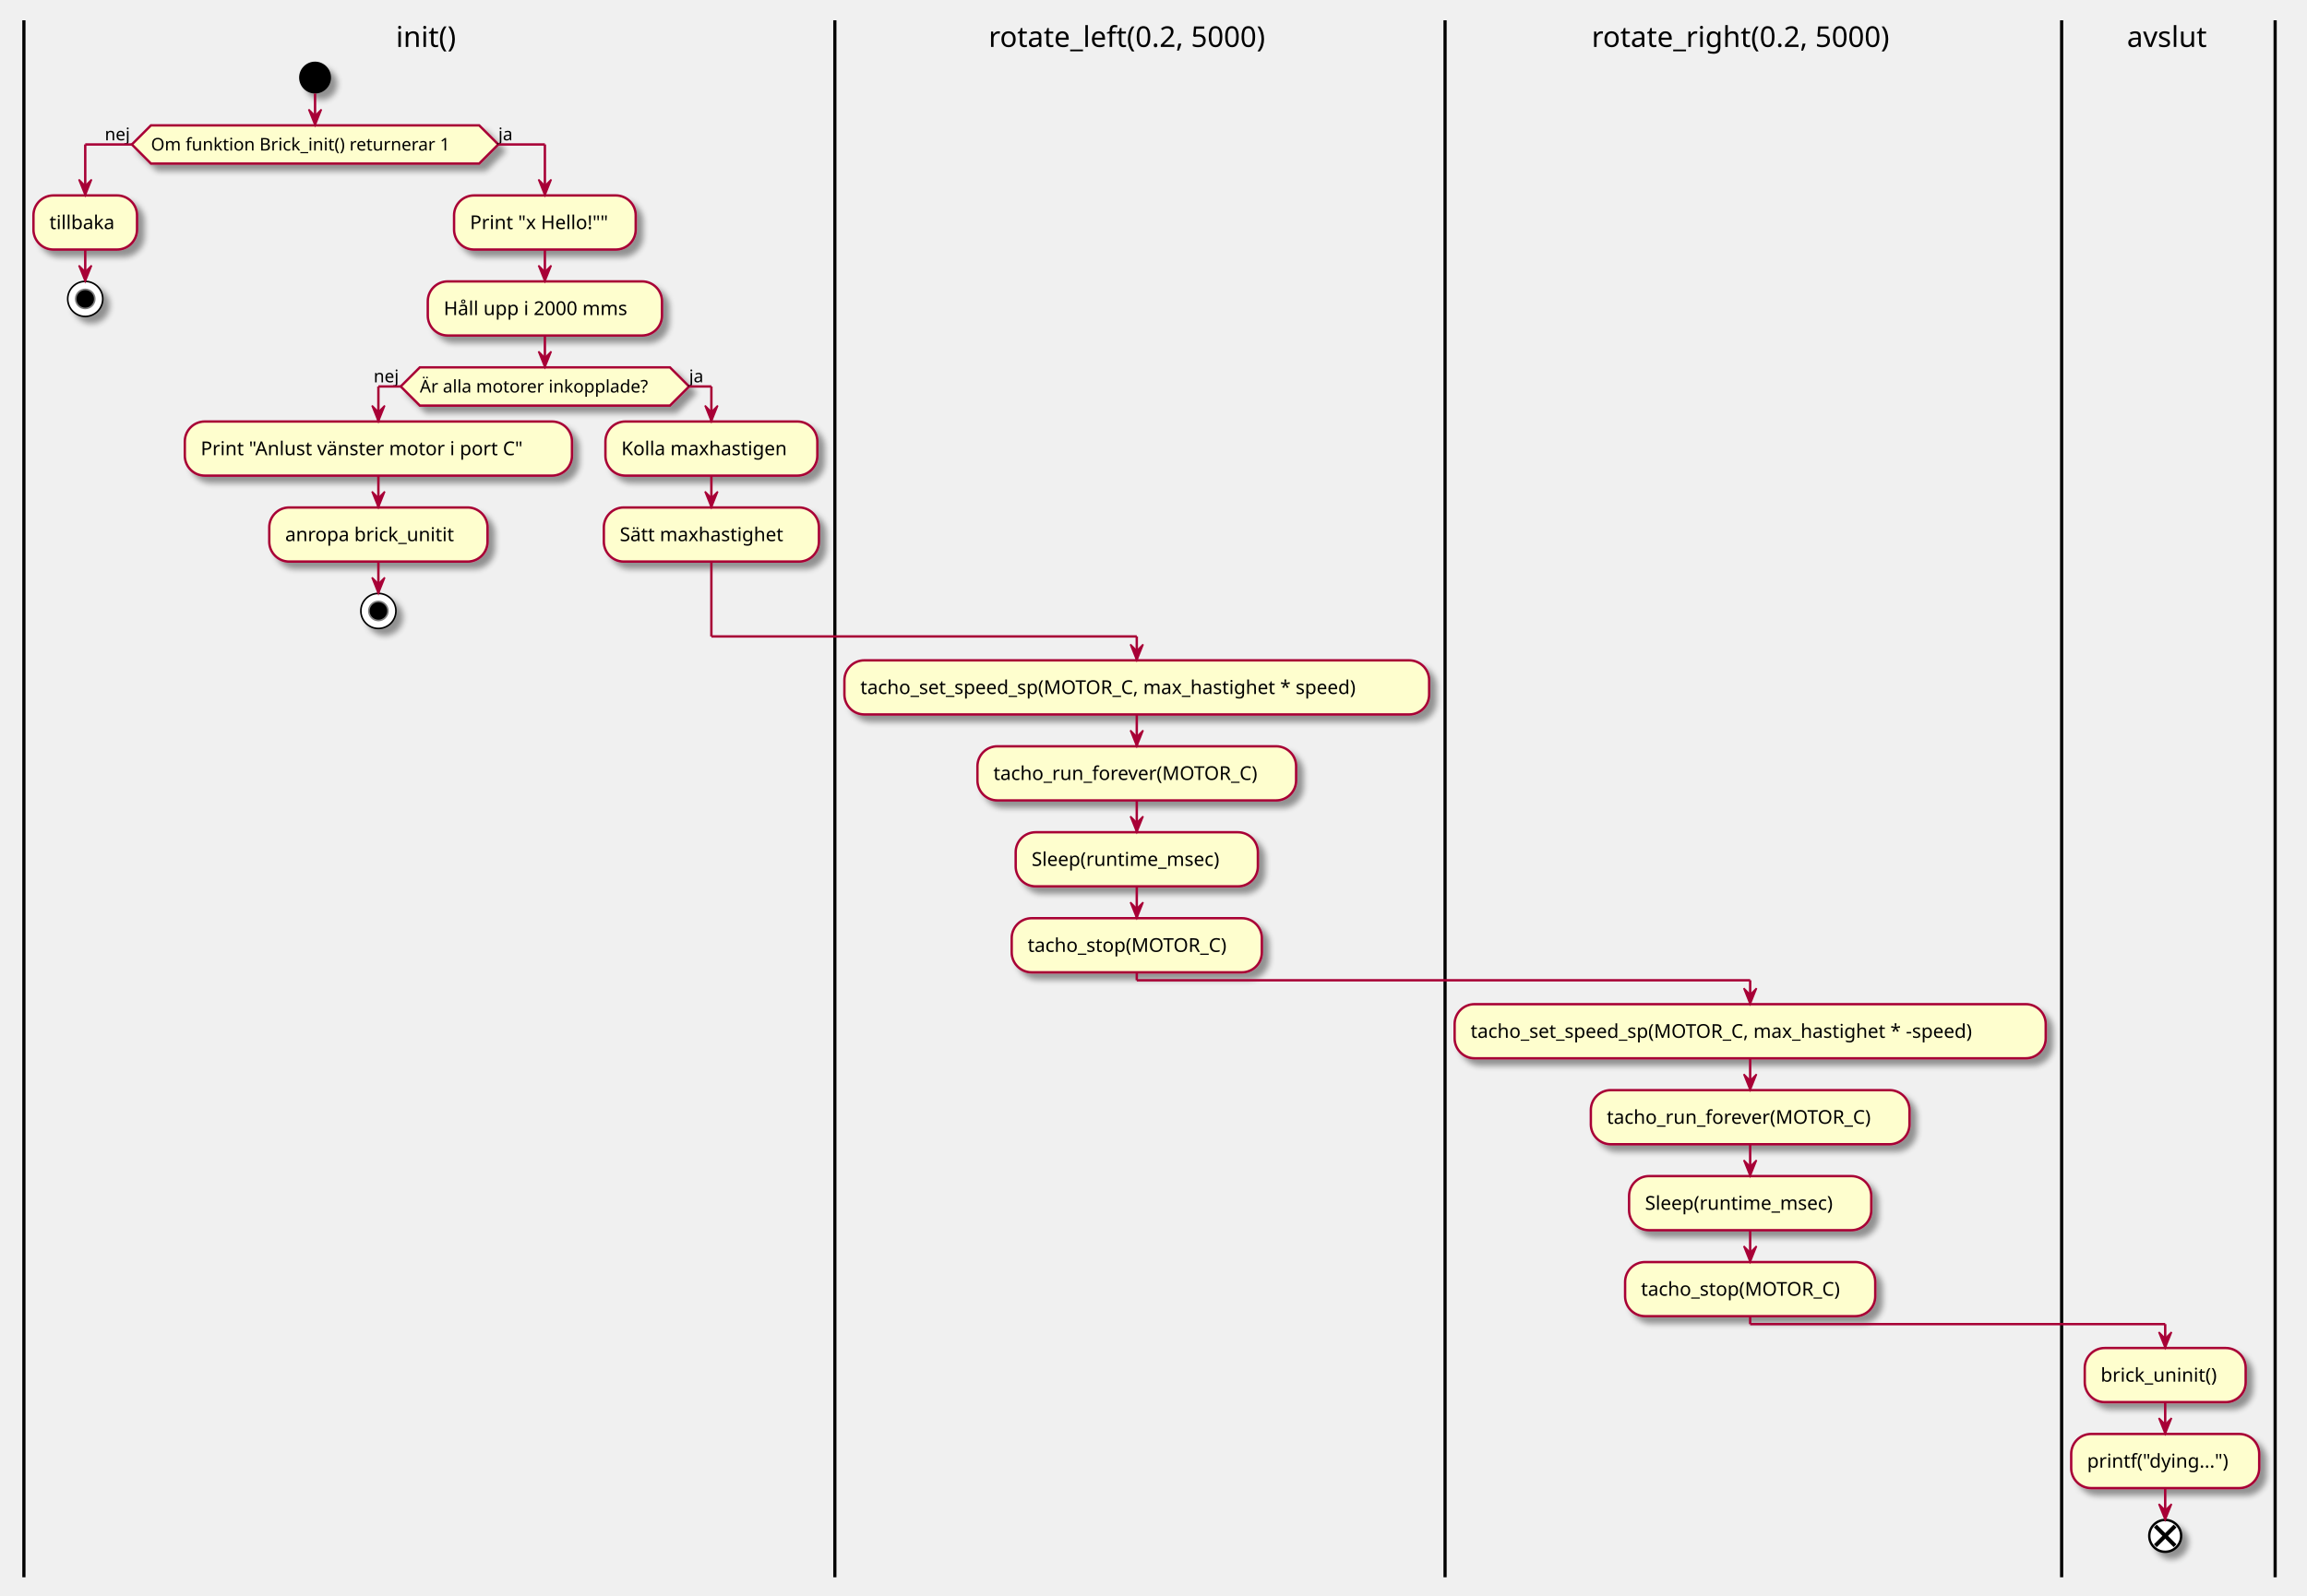
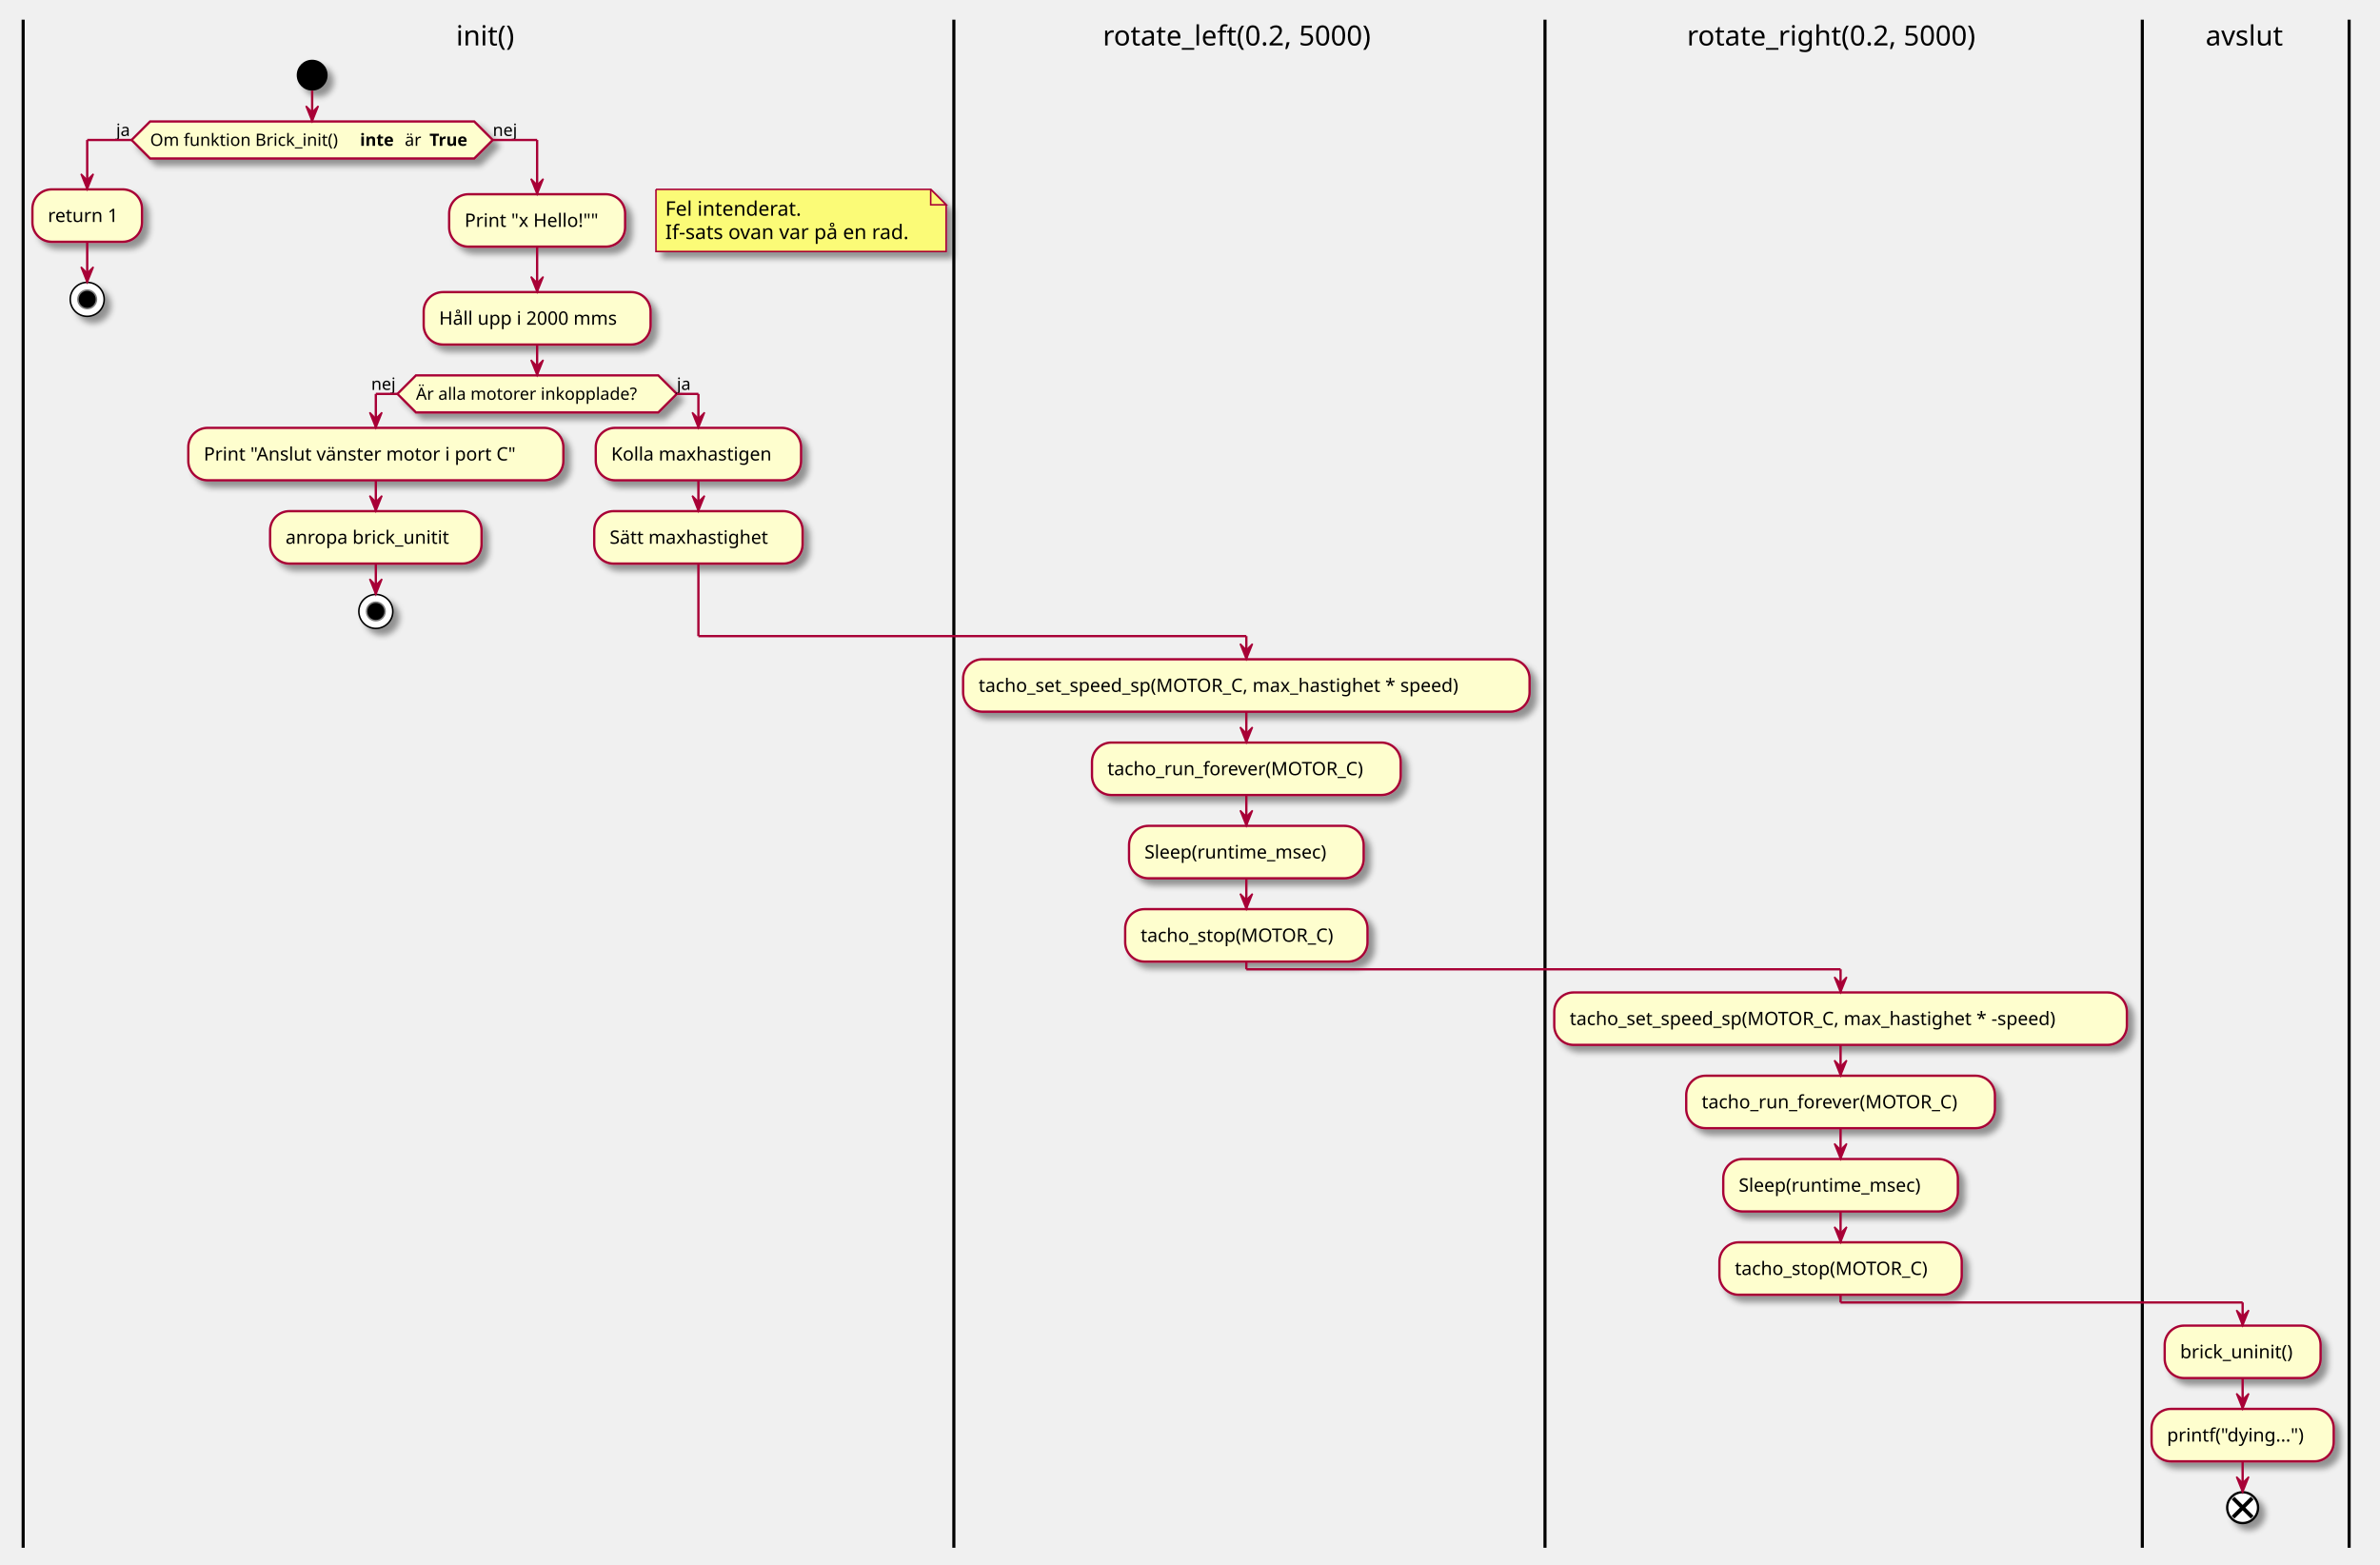
- <svg xmlns="http://www.w3.org/2000/svg" contentScriptType="application/ecmascript" contentStyleType="text/css" height="1002px" preserveAspectRatio="none" style="width:1448px;height:1002px;background:#FFFFFF;" version="1.1" viewBox="0 0 1448 1002" width="1448px" zoomAndPan="magnify">
+ <svg xmlns="http://www.w3.org/2000/svg" contentScriptType="application/ecmascript" contentStyleType="text/css" height="1014px" preserveAspectRatio="none" style="width:1542px;height:1014px;background:#FFFFFF;" version="1.1" viewBox="0 0 1542 1014" width="1542px" zoomAndPan="magnify">
  <defs>
-     <filter height="300%" id="fupdqyifgjyth" width="300%" x="-1" y="-1">
+     <filter height="300%" id="fgifzmseewk34" width="300%" x="-1" y="-1">
      <feGaussianBlur result="blurOut" stdDeviation="2.0" />
      <feColorMatrix in="blurOut" result="blurOut2" type="matrix" values="0 0 0 0 0 0 0 0 0 0 0 0 0 0 0 0 0 0 .4 0" />
      <feOffset dx="4.0" dy="4.0" in="blurOut2" result="blurOut3" />
      <feBlend in="SourceGraphic" in2="blurOut3" mode="normal" />
    </filter>
  </defs>
  <g>
-     <ellipse cx="197.75" cy="48.698" fill="#000000" filter="url(#fupdqyifgjyth)" rx="10" ry="10" style="stroke:none;stroke-width:1.0;" />
-     <polygon fill="#FEFECE" filter="url(#fupdqyifgjyth)" points="94.75,78.698,300.75,78.698,312.75,90.698,300.75,102.698,94.75,102.698,82.75,90.698,94.75,78.698" style="stroke:#A80036;stroke-width:1.5;" />
-     <text fill="#000000" font-family="sans-serif" font-size="11" lengthAdjust="spacing" textLength="206" x="94.75" y="94.506">Om funktion Brick_init() returnerar 1</text>
-     <text fill="#000000" font-family="sans-serif" font-size="11" lengthAdjust="spacing" textLength="17" x="65.75" y="88.104">nej</text>
-     <text fill="#000000" font-family="sans-serif" font-size="11" lengthAdjust="spacing" textLength="10" x="312.75" y="88.104">ja</text>
-     <rect fill="#FEFECE" filter="url(#fupdqyifgjyth)" height="33.969" rx="12.5" ry="12.5" style="stroke:#A80036;stroke-width:1.5;" width="65" x="21" y="122.698" />
-     <text fill="#000000" font-family="sans-serif" font-size="12" lengthAdjust="spacing" textLength="45" x="31" y="143.837">tillbaka</text>
-     <ellipse cx="53.5" cy="187.667" fill="#FFFFFF" filter="url(#fupdqyifgjyth)" rx="11" ry="11" style="stroke:#000000;stroke-width:1.0;" />
-     <ellipse cx="53.5" cy="187.667" fill="#000000" rx="6" ry="6" style="stroke:#7F7F7F;stroke-width:1.0;" />
-     <rect fill="#FEFECE" filter="url(#fupdqyifgjyth)" height="33.969" rx="12.5" ry="12.5" style="stroke:#A80036;stroke-width:1.5;" width="114" x="285" y="122.698" />
-     <text fill="#000000" font-family="sans-serif" font-size="12" lengthAdjust="spacing" textLength="94" x="295" y="143.837">Print "x Hello!""</text>
-     <rect fill="#FEFECE" filter="url(#fupdqyifgjyth)" height="33.969" rx="12.5" ry="12.5" style="stroke:#A80036;stroke-width:1.5;" width="147" x="268.5" y="176.667" />
-     <text fill="#000000" font-family="sans-serif" font-size="12" lengthAdjust="spacing" textLength="127" x="278.5" y="197.806">Håll upp i 2000 mms</text>
-     <polygon fill="#FEFECE" filter="url(#fupdqyifgjyth)" points="263.5,230.636,420.5,230.636,432.5,242.636,420.5,254.636,263.5,254.636,251.5,242.636,263.5,230.636" style="stroke:#A80036;stroke-width:1.5;" />
-     <text fill="#000000" font-family="sans-serif" font-size="11" lengthAdjust="spacing" textLength="157" x="263.5" y="246.444">Är alla motorer inkopplade?</text>
-     <text fill="#000000" font-family="sans-serif" font-size="11" lengthAdjust="spacing" textLength="17" x="234.5" y="240.042">nej</text>
-     <text fill="#000000" font-family="sans-serif" font-size="11" lengthAdjust="spacing" textLength="10" x="432.5" y="240.042">ja</text>
-     <rect fill="#FEFECE" filter="url(#fupdqyifgjyth)" height="33.969" rx="12.5" ry="12.5" style="stroke:#A80036;stroke-width:1.5;" width="243" x="116" y="264.636" />
-     <text fill="#000000" font-family="sans-serif" font-size="12" lengthAdjust="spacing" textLength="223" x="126" y="285.774">Print "Anlust vänster motor i port C"</text>
-     <rect fill="#FEFECE" filter="url(#fupdqyifgjyth)" height="33.969" rx="12.5" ry="12.5" style="stroke:#A80036;stroke-width:1.5;" width="137" x="169" y="318.604" />
-     <text fill="#000000" font-family="sans-serif" font-size="12" lengthAdjust="spacing" textLength="117" x="179" y="339.743">anropa brick_unitit</text>
-     <ellipse cx="237.5" cy="383.573" fill="#FFFFFF" filter="url(#fupdqyifgjyth)" rx="11" ry="11" style="stroke:#000000;stroke-width:1.0;" />
-     <ellipse cx="237.5" cy="383.573" fill="#000000" rx="6" ry="6" style="stroke:#7F7F7F;stroke-width:1.0;" />
-     <rect fill="#FEFECE" filter="url(#fupdqyifgjyth)" height="33.969" rx="12.5" ry="12.5" style="stroke:#A80036;stroke-width:1.5;" width="133" x="380" y="264.636" />
-     <text fill="#000000" font-family="sans-serif" font-size="12" lengthAdjust="spacing" textLength="113" x="390" y="285.774">Kolla maxhastigen</text>
-     <rect fill="#FEFECE" filter="url(#fupdqyifgjyth)" height="33.969" rx="12.5" ry="12.5" style="stroke:#A80036;stroke-width:1.5;" width="135" x="379" y="318.604" />
-     <text fill="#000000" font-family="sans-serif" font-size="12" lengthAdjust="spacing" textLength="115" x="389" y="339.743">Sätt maxhastighet</text>
-     <line style="stroke:#000000;stroke-width:2.0;" x1="15" x2="15" y1="12.745" y2="990.261" />
-     <rect fill="#FEFECE" filter="url(#fupdqyifgjyth)" height="33.969" rx="12.5" ry="12.5" style="stroke:#A80036;stroke-width:1.5;" width="367" x="530" y="414.573" />
-     <text fill="#000000" font-family="sans-serif" font-size="12" lengthAdjust="spacing" textLength="347" x="540" y="435.712">tacho_set_speed_sp(MOTOR_C, max_hastighet * speed)</text>
-     <rect fill="#FEFECE" filter="url(#fupdqyifgjyth)" height="33.969" rx="12.5" ry="12.5" style="stroke:#A80036;stroke-width:1.5;" width="200" x="613.5" y="468.542" />
-     <text fill="#000000" font-family="sans-serif" font-size="12" lengthAdjust="spacing" textLength="180" x="623.5" y="489.681">tacho_run_forever(MOTOR_C)</text>
-     <rect fill="#FEFECE" filter="url(#fupdqyifgjyth)" height="33.969" rx="12.5" ry="12.5" style="stroke:#A80036;stroke-width:1.5;" width="152" x="637.5" y="522.511" />
-     <text fill="#000000" font-family="sans-serif" font-size="12" lengthAdjust="spacing" textLength="132" x="647.5" y="543.649">Sleep(runtime_msec)</text>
-     <rect fill="#FEFECE" filter="url(#fupdqyifgjyth)" height="33.969" rx="12.5" ry="12.5" style="stroke:#A80036;stroke-width:1.5;" width="157" x="635" y="576.48" />
-     <text fill="#000000" font-family="sans-serif" font-size="12" lengthAdjust="spacing" textLength="137" x="645" y="597.618">tacho_stop(MOTOR_C)</text>
-     <line style="stroke:#000000;stroke-width:2.0;" x1="524" x2="524" y1="12.745" y2="990.261" />
-     <rect fill="#FEFECE" filter="url(#fupdqyifgjyth)" height="33.969" rx="12.5" ry="12.5" style="stroke:#A80036;stroke-width:1.5;" width="371" x="913" y="630.448" />
-     <text fill="#000000" font-family="sans-serif" font-size="12" lengthAdjust="spacing" textLength="351" x="923" y="651.587">tacho_set_speed_sp(MOTOR_C, max_hastighet * -speed)</text>
-     <rect fill="#FEFECE" filter="url(#fupdqyifgjyth)" height="33.969" rx="12.5" ry="12.5" style="stroke:#A80036;stroke-width:1.5;" width="200" x="998.5" y="684.417" />
-     <text fill="#000000" font-family="sans-serif" font-size="12" lengthAdjust="spacing" textLength="180" x="1008.5" y="705.556">tacho_run_forever(MOTOR_C)</text>
-     <rect fill="#FEFECE" filter="url(#fupdqyifgjyth)" height="33.969" rx="12.5" ry="12.5" style="stroke:#A80036;stroke-width:1.5;" width="152" x="1022.5" y="738.386" />
-     <text fill="#000000" font-family="sans-serif" font-size="12" lengthAdjust="spacing" textLength="132" x="1032.5" y="759.524">Sleep(runtime_msec)</text>
-     <rect fill="#FEFECE" filter="url(#fupdqyifgjyth)" height="33.969" rx="12.5" ry="12.5" style="stroke:#A80036;stroke-width:1.5;" width="157" x="1020" y="792.355" />
-     <text fill="#000000" font-family="sans-serif" font-size="12" lengthAdjust="spacing" textLength="137" x="1030" y="813.493">tacho_stop(MOTOR_C)</text>
-     <line style="stroke:#000000;stroke-width:2.0;" x1="907" x2="907" y1="12.745" y2="990.261" />
-     <rect fill="#FEFECE" filter="url(#fupdqyifgjyth)" height="33.969" rx="12.5" ry="12.5" style="stroke:#A80036;stroke-width:1.5;" width="101" x="1308.5" y="846.323" />
-     <text fill="#000000" font-family="sans-serif" font-size="12" lengthAdjust="spacing" textLength="81" x="1318.5" y="867.462">brick_uninit()</text>
-     <rect fill="#FEFECE" filter="url(#fupdqyifgjyth)" height="33.969" rx="12.5" ry="12.5" style="stroke:#A80036;stroke-width:1.5;" width="118" x="1300" y="900.292" />
-     <text fill="#000000" font-family="sans-serif" font-size="12" lengthAdjust="spacing" textLength="98" x="1310" y="921.431">printf("dying...")</text>
-     <ellipse cx="1359" cy="964.261" fill="#FFFFFF" filter="url(#fupdqyifgjyth)" rx="10" ry="10" style="stroke:#000000;stroke-width:1.5;" />
-     <line style="stroke:#000000;stroke-width:2.5;" x1="1352.813" x2="1365.187" y1="958.074" y2="970.448" />
-     <line style="stroke:#000000;stroke-width:2.5;" x1="1365.187" x2="1352.813" y1="958.074" y2="970.448" />
-     <line style="stroke:#000000;stroke-width:2.0;" x1="1294" x2="1294" y1="12.745" y2="990.261" />
-     <line style="stroke:#000000;stroke-width:2.0;" x1="1428" x2="1428" y1="12.745" y2="990.261" />
-     <line style="stroke:#A80036;stroke-width:1.5;" x1="53.5" x2="53.5" y1="156.667" y2="176.667" />
-     <polygon fill="#A80036" points="49.5,166.667,53.5,176.667,57.5,166.667,53.5,170.667" style="stroke:#A80036;stroke-width:1.0;" />
-     <line style="stroke:#A80036;stroke-width:1.5;" x1="342" x2="342" y1="156.667" y2="176.667" />
-     <polygon fill="#A80036" points="338,166.667,342,176.667,346,166.667,342,170.667" style="stroke:#A80036;stroke-width:1.0;" />
-     <line style="stroke:#A80036;stroke-width:1.5;" x1="237.5" x2="237.5" y1="298.604" y2="318.604" />
-     <polygon fill="#A80036" points="233.5,308.604,237.5,318.604,241.5,308.604,237.5,312.604" style="stroke:#A80036;stroke-width:1.0;" />
-     <line style="stroke:#A80036;stroke-width:1.5;" x1="237.5" x2="237.5" y1="352.573" y2="372.573" />
-     <polygon fill="#A80036" points="233.5,362.573,237.5,372.573,241.5,362.573,237.5,366.573" style="stroke:#A80036;stroke-width:1.0;" />
-     <line style="stroke:#A80036;stroke-width:1.5;" x1="446.5" x2="446.5" y1="298.604" y2="318.604" />
-     <polygon fill="#A80036" points="442.5,308.604,446.5,318.604,450.5,308.604,446.5,312.604" style="stroke:#A80036;stroke-width:1.0;" />
-     <line style="stroke:#A80036;stroke-width:1.5;" x1="251.5" x2="237.5" y1="242.636" y2="242.636" />
-     <line style="stroke:#A80036;stroke-width:1.5;" x1="237.5" x2="237.5" y1="242.636" y2="264.636" />
-     <polygon fill="#A80036" points="233.5,254.636,237.5,264.636,241.5,254.636,237.5,258.636" style="stroke:#A80036;stroke-width:1.0;" />
-     <line style="stroke:#A80036;stroke-width:1.5;" x1="432.5" x2="446.5" y1="242.636" y2="242.636" />
-     <line style="stroke:#A80036;stroke-width:1.5;" x1="446.5" x2="446.5" y1="242.636" y2="264.636" />
-     <polygon fill="#A80036" points="442.5,254.636,446.5,264.636,450.5,254.636,446.5,258.636" style="stroke:#A80036;stroke-width:1.0;" />
-     <line style="stroke:#A80036;stroke-width:1.5;" x1="446.5" x2="446.5" y1="352.573" y2="399.573" />
-     <line style="stroke:#A80036;stroke-width:1.5;" x1="446.5" x2="713.5" y1="399.573" y2="399.573" />
-     <line style="stroke:#A80036;stroke-width:1.5;" x1="713.5" x2="713.5" y1="399.573" y2="414.573" />
-     <polygon fill="#A80036" points="709.5,404.573,713.5,414.573,717.5,404.573,713.5,408.573" style="stroke:#A80036;stroke-width:1.0;" />
-     <line style="stroke:#A80036;stroke-width:1.5;" x1="342" x2="342" y1="210.636" y2="230.636" />
-     <polygon fill="#A80036" points="338,220.636,342,230.636,346,220.636,342,224.636" style="stroke:#A80036;stroke-width:1.0;" />
-     <line style="stroke:#A80036;stroke-width:1.5;" x1="82.75" x2="53.5" y1="90.698" y2="90.698" />
-     <line style="stroke:#A80036;stroke-width:1.5;" x1="53.5" x2="53.5" y1="90.698" y2="122.698" />
-     <polygon fill="#A80036" points="49.5,112.698,53.5,122.698,57.5,112.698,53.5,116.698" style="stroke:#A80036;stroke-width:1.0;" />
-     <line style="stroke:#A80036;stroke-width:1.5;" x1="312.75" x2="342" y1="90.698" y2="90.698" />
-     <line style="stroke:#A80036;stroke-width:1.5;" x1="342" x2="342" y1="90.698" y2="122.698" />
-     <polygon fill="#A80036" points="338,112.698,342,122.698,346,112.698,342,116.698" style="stroke:#A80036;stroke-width:1.0;" />
-     <line style="stroke:#A80036;stroke-width:1.5;" x1="197.75" x2="197.75" y1="58.698" y2="78.698" />
-     <polygon fill="#A80036" points="193.75,68.698,197.75,78.698,201.75,68.698,197.75,72.698" style="stroke:#A80036;stroke-width:1.0;" />
-     <line style="stroke:#A80036;stroke-width:1.5;" x1="713.5" x2="713.5" y1="448.542" y2="468.542" />
-     <polygon fill="#A80036" points="709.5,458.542,713.5,468.542,717.5,458.542,713.5,462.542" style="stroke:#A80036;stroke-width:1.0;" />
-     <line style="stroke:#A80036;stroke-width:1.5;" x1="713.5" x2="713.5" y1="502.511" y2="522.511" />
-     <polygon fill="#A80036" points="709.5,512.511,713.5,522.511,717.5,512.511,713.5,516.511" style="stroke:#A80036;stroke-width:1.0;" />
-     <line style="stroke:#A80036;stroke-width:1.5;" x1="713.5" x2="713.5" y1="556.48" y2="576.48" />
-     <polygon fill="#A80036" points="709.5,566.48,713.5,576.48,717.5,566.48,713.5,570.48" style="stroke:#A80036;stroke-width:1.0;" />
-     <line style="stroke:#A80036;stroke-width:1.5;" x1="1098.5" x2="1098.5" y1="664.417" y2="684.417" />
-     <polygon fill="#A80036" points="1094.5,674.417,1098.5,684.417,1102.5,674.417,1098.5,678.417" style="stroke:#A80036;stroke-width:1.0;" />
-     <line style="stroke:#A80036;stroke-width:1.5;" x1="1098.5" x2="1098.5" y1="718.386" y2="738.386" />
-     <polygon fill="#A80036" points="1094.5,728.386,1098.5,738.386,1102.5,728.386,1098.5,732.386" style="stroke:#A80036;stroke-width:1.0;" />
-     <line style="stroke:#A80036;stroke-width:1.5;" x1="1098.5" x2="1098.5" y1="772.355" y2="792.355" />
-     <polygon fill="#A80036" points="1094.5,782.355,1098.5,792.355,1102.5,782.355,1098.5,786.355" style="stroke:#A80036;stroke-width:1.0;" />
-     <line style="stroke:#A80036;stroke-width:1.5;" x1="1359" x2="1359" y1="880.292" y2="900.292" />
-     <polygon fill="#A80036" points="1355,890.292,1359,900.292,1363,890.292,1359,894.292" style="stroke:#A80036;stroke-width:1.0;" />
-     <line style="stroke:#A80036;stroke-width:1.5;" x1="1359" x2="1359" y1="934.261" y2="954.261" />
-     <polygon fill="#A80036" points="1355,944.261,1359,954.261,1363,944.261,1359,948.261" style="stroke:#A80036;stroke-width:1.0;" />
-     <line style="stroke:#A80036;stroke-width:1.5;" x1="713.5" x2="713.5" y1="610.448" y2="615.448" />
-     <line style="stroke:#A80036;stroke-width:1.5;" x1="713.5" x2="1098.5" y1="615.448" y2="615.448" />
-     <line style="stroke:#A80036;stroke-width:1.5;" x1="1098.5" x2="1098.5" y1="615.448" y2="630.448" />
-     <polygon fill="#A80036" points="1094.5,620.448,1098.5,630.448,1102.5,620.448,1098.5,624.448" style="stroke:#A80036;stroke-width:1.0;" />
-     <line style="stroke:#A80036;stroke-width:1.5;" x1="1098.5" x2="1098.5" y1="826.323" y2="831.323" />
-     <line style="stroke:#A80036;stroke-width:1.5;" x1="1098.5" x2="1359" y1="831.323" y2="831.323" />
-     <line style="stroke:#A80036;stroke-width:1.5;" x1="1359" x2="1359" y1="831.323" y2="846.323" />
-     <polygon fill="#A80036" points="1355,836.323,1359,846.323,1363,836.323,1359,840.323" style="stroke:#A80036;stroke-width:1.0;" />
-     <text fill="#000000" font-family="sans-serif" font-size="18" lengthAdjust="spacing" textLength="42" x="248.5" y="29.453">init()</text>
-     <text fill="#000000" font-family="sans-serif" font-size="18" lengthAdjust="spacing" textLength="190" x="620.5" y="29.453">rotate_left(0.2, 5000)</text>
-     <text fill="#000000" font-family="sans-serif" font-size="18" lengthAdjust="spacing" textLength="203" x="999" y="29.453">rotate_right(0.2, 5000)</text>
-     <text fill="#000000" font-family="sans-serif" font-size="18" lengthAdjust="spacing" textLength="52" x="1335" y="29.453">avslut</text>
+     <ellipse cx="202.25" cy="48.698" fill="#000000" filter="url(#fgifzmseewk34)" rx="10" ry="10" style="stroke:none;stroke-width:1.0;" />
+     <polygon fill="#FEFECE" filter="url(#fgifzmseewk34)" points="97.25,78.698,307.25,78.698,319.25,90.698,307.25,102.698,97.25,102.698,85.25,90.698,97.25,78.698" style="stroke:#A80036;stroke-width:1.5;" />
+     <text fill="#000000" font-family="sans-serif" font-size="11" lengthAdjust="spacing" textLength="132" x="97.25" y="94.506">Om funktion Brick_init()</text>
+     <text fill="#000000" font-family="sans-serif" font-size="11" font-weight="bold" lengthAdjust="spacing" textLength="25" x="233.25" y="94.506">inte</text>
+     <text fill="#000000" font-family="sans-serif" font-size="11" lengthAdjust="spacing" textLength="12" x="262.25" y="94.506">är</text>
+     <text fill="#000000" font-family="sans-serif" font-size="11" font-weight="bold" lengthAdjust="spacing" textLength="29" x="278.25" y="94.506">True</text>
+     <text fill="#000000" font-family="sans-serif" font-size="11" lengthAdjust="spacing" textLength="10" x="75.25" y="88.104">ja</text>
+     <text fill="#000000" font-family="sans-serif" font-size="11" lengthAdjust="spacing" textLength="17" x="319.25" y="88.104">nej</text>
+     <rect fill="#FEFECE" filter="url(#fgifzmseewk34)" height="33.969" rx="12.5" ry="12.5" style="stroke:#A80036;stroke-width:1.5;" width="71" x="21" y="122.698" />
+     <text fill="#000000" font-family="sans-serif" font-size="12" lengthAdjust="spacing" textLength="51" x="31" y="143.837">return 1</text>
+     <ellipse cx="56.5" cy="193.964" fill="#FFFFFF" filter="url(#fgifzmseewk34)" rx="11" ry="11" style="stroke:#000000;stroke-width:1.0;" />
+     <ellipse cx="56.5" cy="193.964" fill="#000000" rx="6" ry="6" style="stroke:#7F7F7F;stroke-width:1.0;" />
+     <path d="M425,122.698 L425,162.964 L613,162.964 L613,132.698 L603,122.698 L425,122.698 " fill="#FBFB77" filter="url(#fgifzmseewk34)" style="stroke:#A80036;stroke-width:1.0;" />
+     <path d="M603,122.698 L603,132.698 L613,132.698 L603,122.698 " fill="#FBFB77" style="stroke:#A80036;stroke-width:1.0;" />
+     <text fill="#000000" font-family="sans-serif" font-size="13" lengthAdjust="spacing" textLength="92" x="431" y="139.765">Fel intenderat.</text>
+     <text fill="#000000" font-family="sans-serif" font-size="13" lengthAdjust="spacing" textLength="167" x="431" y="154.898">If-sats ovan var på en rad.</text>
+     <rect fill="#FEFECE" filter="url(#fgifzmseewk34)" height="33.969" rx="12.5" ry="12.5" style="stroke:#A80036;stroke-width:1.5;" width="114" x="291" y="125.847" />
+     <text fill="#000000" font-family="sans-serif" font-size="12" lengthAdjust="spacing" textLength="94" x="301" y="146.985">Print "x Hello!""</text>
+     <rect fill="#FEFECE" filter="url(#fgifzmseewk34)" height="33.969" rx="12.5" ry="12.5" style="stroke:#A80036;stroke-width:1.5;" width="147" x="274.5" y="189.261" />
+     <text fill="#000000" font-family="sans-serif" font-size="12" lengthAdjust="spacing" textLength="127" x="284.5" y="210.399">Håll upp i 2000 mms</text>
+     <polygon fill="#FEFECE" filter="url(#fgifzmseewk34)" points="269.5,243.23,426.5,243.23,438.5,255.23,426.5,267.229,269.5,267.229,257.5,255.23,269.5,243.23" style="stroke:#A80036;stroke-width:1.5;" />
+     <text fill="#000000" font-family="sans-serif" font-size="11" lengthAdjust="spacing" textLength="157" x="269.5" y="259.038">Är alla motorer inkopplade?</text>
+     <text fill="#000000" font-family="sans-serif" font-size="11" lengthAdjust="spacing" textLength="17" x="240.5" y="252.635">nej</text>
+     <text fill="#000000" font-family="sans-serif" font-size="11" lengthAdjust="spacing" textLength="10" x="438.5" y="252.635">ja</text>
+     <rect fill="#FEFECE" filter="url(#fgifzmseewk34)" height="33.969" rx="12.5" ry="12.5" style="stroke:#A80036;stroke-width:1.5;" width="243" x="122" y="277.229" />
+     <text fill="#000000" font-family="sans-serif" font-size="12" lengthAdjust="spacing" textLength="223" x="132" y="298.368">Print "Anslut vänster motor i port C"</text>
+     <rect fill="#FEFECE" filter="url(#fgifzmseewk34)" height="33.969" rx="12.5" ry="12.5" style="stroke:#A80036;stroke-width:1.5;" width="137" x="175" y="331.198" />
+     <text fill="#000000" font-family="sans-serif" font-size="12" lengthAdjust="spacing" textLength="117" x="185" y="352.337">anropa brick_unitit</text>
+     <ellipse cx="243.5" cy="396.167" fill="#FFFFFF" filter="url(#fgifzmseewk34)" rx="11" ry="11" style="stroke:#000000;stroke-width:1.0;" />
+     <ellipse cx="243.5" cy="396.167" fill="#000000" rx="6" ry="6" style="stroke:#7F7F7F;stroke-width:1.0;" />
+     <rect fill="#FEFECE" filter="url(#fgifzmseewk34)" height="33.969" rx="12.5" ry="12.5" style="stroke:#A80036;stroke-width:1.5;" width="133" x="386" y="277.229" />
+     <text fill="#000000" font-family="sans-serif" font-size="12" lengthAdjust="spacing" textLength="113" x="396" y="298.368">Kolla maxhastigen</text>
+     <rect fill="#FEFECE" filter="url(#fgifzmseewk34)" height="33.969" rx="12.5" ry="12.5" style="stroke:#A80036;stroke-width:1.5;" width="135" x="385" y="331.198" />
+     <text fill="#000000" font-family="sans-serif" font-size="12" lengthAdjust="spacing" textLength="115" x="395" y="352.337">Sätt maxhastighet</text>
+     <line style="stroke:#000000;stroke-width:2.0;" x1="15" x2="15" y1="12.745" y2="1002.855" />
+     <rect fill="#FEFECE" filter="url(#fgifzmseewk34)" height="33.969" rx="12.5" ry="12.5" style="stroke:#A80036;stroke-width:1.5;" width="367" x="624" y="427.167" />
+     <text fill="#000000" font-family="sans-serif" font-size="12" lengthAdjust="spacing" textLength="347" x="634" y="448.306">tacho_set_speed_sp(MOTOR_C, max_hastighet * speed)</text>
+     <rect fill="#FEFECE" filter="url(#fgifzmseewk34)" height="33.969" rx="12.5" ry="12.5" style="stroke:#A80036;stroke-width:1.5;" width="200" x="707.5" y="481.136" />
+     <text fill="#000000" font-family="sans-serif" font-size="12" lengthAdjust="spacing" textLength="180" x="717.5" y="502.274">tacho_run_forever(MOTOR_C)</text>
+     <rect fill="#FEFECE" filter="url(#fgifzmseewk34)" height="33.969" rx="12.5" ry="12.5" style="stroke:#A80036;stroke-width:1.5;" width="152" x="731.5" y="535.105" />
+     <text fill="#000000" font-family="sans-serif" font-size="12" lengthAdjust="spacing" textLength="132" x="741.5" y="556.243">Sleep(runtime_msec)</text>
+     <rect fill="#FEFECE" filter="url(#fgifzmseewk34)" height="33.969" rx="12.5" ry="12.5" style="stroke:#A80036;stroke-width:1.5;" width="157" x="729" y="589.073" />
+     <text fill="#000000" font-family="sans-serif" font-size="12" lengthAdjust="spacing" textLength="137" x="739" y="610.212">tacho_stop(MOTOR_C)</text>
+     <line style="stroke:#000000;stroke-width:2.0;" x1="618" x2="618" y1="12.745" y2="1002.855" />
+     <rect fill="#FEFECE" filter="url(#fgifzmseewk34)" height="33.969" rx="12.5" ry="12.5" style="stroke:#A80036;stroke-width:1.5;" width="371" x="1007" y="643.042" />
+     <text fill="#000000" font-family="sans-serif" font-size="12" lengthAdjust="spacing" textLength="351" x="1017" y="664.181">tacho_set_speed_sp(MOTOR_C, max_hastighet * -speed)</text>
+     <rect fill="#FEFECE" filter="url(#fgifzmseewk34)" height="33.969" rx="12.5" ry="12.5" style="stroke:#A80036;stroke-width:1.5;" width="200" x="1092.5" y="697.011" />
+     <text fill="#000000" font-family="sans-serif" font-size="12" lengthAdjust="spacing" textLength="180" x="1102.5" y="718.149">tacho_run_forever(MOTOR_C)</text>
+     <rect fill="#FEFECE" filter="url(#fgifzmseewk34)" height="33.969" rx="12.5" ry="12.5" style="stroke:#A80036;stroke-width:1.5;" width="152" x="1116.5" y="750.98" />
+     <text fill="#000000" font-family="sans-serif" font-size="12" lengthAdjust="spacing" textLength="132" x="1126.5" y="772.118">Sleep(runtime_msec)</text>
+     <rect fill="#FEFECE" filter="url(#fgifzmseewk34)" height="33.969" rx="12.5" ry="12.5" style="stroke:#A80036;stroke-width:1.5;" width="157" x="1114" y="804.948" />
+     <text fill="#000000" font-family="sans-serif" font-size="12" lengthAdjust="spacing" textLength="137" x="1124" y="826.087">tacho_stop(MOTOR_C)</text>
+     <line style="stroke:#000000;stroke-width:2.0;" x1="1001" x2="1001" y1="12.745" y2="1002.855" />
+     <rect fill="#FEFECE" filter="url(#fgifzmseewk34)" height="33.969" rx="12.5" ry="12.5" style="stroke:#A80036;stroke-width:1.5;" width="101" x="1402.5" y="858.917" />
+     <text fill="#000000" font-family="sans-serif" font-size="12" lengthAdjust="spacing" textLength="81" x="1412.5" y="880.056">brick_uninit()</text>
+     <rect fill="#FEFECE" filter="url(#fgifzmseewk34)" height="33.969" rx="12.5" ry="12.5" style="stroke:#A80036;stroke-width:1.5;" width="118" x="1394" y="912.886" />
+     <text fill="#000000" font-family="sans-serif" font-size="12" lengthAdjust="spacing" textLength="98" x="1404" y="934.024">printf("dying...")</text>
+     <ellipse cx="1453" cy="976.855" fill="#FFFFFF" filter="url(#fgifzmseewk34)" rx="10" ry="10" style="stroke:#000000;stroke-width:1.5;" />
+     <line style="stroke:#000000;stroke-width:2.5;" x1="1446.813" x2="1459.187" y1="970.667" y2="983.042" />
+     <line style="stroke:#000000;stroke-width:2.5;" x1="1459.187" x2="1446.813" y1="970.667" y2="983.042" />
+     <line style="stroke:#000000;stroke-width:2.0;" x1="1388" x2="1388" y1="12.745" y2="1002.855" />
+     <line style="stroke:#000000;stroke-width:2.0;" x1="1522" x2="1522" y1="12.745" y2="1002.855" />
+     <line style="stroke:#A80036;stroke-width:1.5;" x1="56.5" x2="56.5" y1="156.667" y2="182.964" />
+     <polygon fill="#A80036" points="52.5,172.964,56.5,182.964,60.5,172.964,56.5,176.964" style="stroke:#A80036;stroke-width:1.0;" />
+     <line style="stroke:#A80036;stroke-width:1.5;" x1="348" x2="348" y1="159.815" y2="189.261" />
+     <polygon fill="#A80036" points="344,179.261,348,189.261,352,179.261,348,183.261" style="stroke:#A80036;stroke-width:1.0;" />
+     <line style="stroke:#A80036;stroke-width:1.5;" x1="243.5" x2="243.5" y1="311.198" y2="331.198" />
+     <polygon fill="#A80036" points="239.5,321.198,243.5,331.198,247.5,321.198,243.5,325.198" style="stroke:#A80036;stroke-width:1.0;" />
+     <line style="stroke:#A80036;stroke-width:1.5;" x1="243.5" x2="243.5" y1="365.167" y2="385.167" />
+     <polygon fill="#A80036" points="239.5,375.167,243.5,385.167,247.5,375.167,243.5,379.167" style="stroke:#A80036;stroke-width:1.0;" />
+     <line style="stroke:#A80036;stroke-width:1.5;" x1="452.5" x2="452.5" y1="311.198" y2="331.198" />
+     <polygon fill="#A80036" points="448.5,321.198,452.5,331.198,456.5,321.198,452.5,325.198" style="stroke:#A80036;stroke-width:1.0;" />
+     <line style="stroke:#A80036;stroke-width:1.5;" x1="257.5" x2="243.5" y1="255.23" y2="255.23" />
+     <line style="stroke:#A80036;stroke-width:1.5;" x1="243.5" x2="243.5" y1="255.23" y2="277.229" />
+     <polygon fill="#A80036" points="239.5,267.229,243.5,277.229,247.5,267.229,243.5,271.229" style="stroke:#A80036;stroke-width:1.0;" />
+     <line style="stroke:#A80036;stroke-width:1.5;" x1="438.5" x2="452.5" y1="255.23" y2="255.23" />
+     <line style="stroke:#A80036;stroke-width:1.5;" x1="452.5" x2="452.5" y1="255.23" y2="277.229" />
+     <polygon fill="#A80036" points="448.5,267.229,452.5,277.229,456.5,267.229,452.5,271.229" style="stroke:#A80036;stroke-width:1.0;" />
+     <line style="stroke:#A80036;stroke-width:1.5;" x1="452.5" x2="452.5" y1="365.167" y2="412.167" />
+     <line style="stroke:#A80036;stroke-width:1.5;" x1="452.5" x2="807.5" y1="412.167" y2="412.167" />
+     <line style="stroke:#A80036;stroke-width:1.5;" x1="807.5" x2="807.5" y1="412.167" y2="427.167" />
+     <polygon fill="#A80036" points="803.5,417.167,807.5,427.167,811.5,417.167,807.5,421.167" style="stroke:#A80036;stroke-width:1.0;" />
+     <line style="stroke:#A80036;stroke-width:1.5;" x1="348" x2="348" y1="223.23" y2="243.23" />
+     <polygon fill="#A80036" points="344,233.23,348,243.23,352,233.23,348,237.23" style="stroke:#A80036;stroke-width:1.0;" />
+     <line style="stroke:#A80036;stroke-width:1.5;" x1="85.25" x2="56.5" y1="90.698" y2="90.698" />
+     <line style="stroke:#A80036;stroke-width:1.5;" x1="56.5" x2="56.5" y1="90.698" y2="122.698" />
+     <polygon fill="#A80036" points="52.5,112.698,56.5,122.698,60.5,112.698,56.5,116.698" style="stroke:#A80036;stroke-width:1.0;" />
+     <line style="stroke:#A80036;stroke-width:1.5;" x1="319.25" x2="348" y1="90.698" y2="90.698" />
+     <line style="stroke:#A80036;stroke-width:1.5;" x1="348" x2="348" y1="90.698" y2="125.847" />
+     <polygon fill="#A80036" points="344,115.847,348,125.847,352,115.847,348,119.847" style="stroke:#A80036;stroke-width:1.0;" />
+     <line style="stroke:#A80036;stroke-width:1.5;" x1="202.25" x2="202.25" y1="58.698" y2="78.698" />
+     <polygon fill="#A80036" points="198.25,68.698,202.25,78.698,206.25,68.698,202.25,72.698" style="stroke:#A80036;stroke-width:1.0;" />
+     <line style="stroke:#A80036;stroke-width:1.5;" x1="807.5" x2="807.5" y1="461.136" y2="481.136" />
+     <polygon fill="#A80036" points="803.5,471.136,807.5,481.136,811.5,471.136,807.5,475.136" style="stroke:#A80036;stroke-width:1.0;" />
+     <line style="stroke:#A80036;stroke-width:1.5;" x1="807.5" x2="807.5" y1="515.105" y2="535.105" />
+     <polygon fill="#A80036" points="803.5,525.105,807.5,535.105,811.5,525.105,807.5,529.105" style="stroke:#A80036;stroke-width:1.0;" />
+     <line style="stroke:#A80036;stroke-width:1.5;" x1="807.5" x2="807.5" y1="569.073" y2="589.073" />
+     <polygon fill="#A80036" points="803.5,579.073,807.5,589.073,811.5,579.073,807.5,583.073" style="stroke:#A80036;stroke-width:1.0;" />
+     <line style="stroke:#A80036;stroke-width:1.5;" x1="1192.5" x2="1192.5" y1="677.011" y2="697.011" />
+     <polygon fill="#A80036" points="1188.5,687.011,1192.5,697.011,1196.5,687.011,1192.5,691.011" style="stroke:#A80036;stroke-width:1.0;" />
+     <line style="stroke:#A80036;stroke-width:1.5;" x1="1192.5" x2="1192.5" y1="730.98" y2="750.98" />
+     <polygon fill="#A80036" points="1188.5,740.98,1192.5,750.98,1196.5,740.98,1192.5,744.98" style="stroke:#A80036;stroke-width:1.0;" />
+     <line style="stroke:#A80036;stroke-width:1.5;" x1="1192.5" x2="1192.5" y1="784.948" y2="804.948" />
+     <polygon fill="#A80036" points="1188.5,794.948,1192.5,804.948,1196.5,794.948,1192.5,798.948" style="stroke:#A80036;stroke-width:1.0;" />
+     <line style="stroke:#A80036;stroke-width:1.5;" x1="1453" x2="1453" y1="892.886" y2="912.886" />
+     <polygon fill="#A80036" points="1449,902.886,1453,912.886,1457,902.886,1453,906.886" style="stroke:#A80036;stroke-width:1.0;" />
+     <line style="stroke:#A80036;stroke-width:1.5;" x1="1453" x2="1453" y1="946.855" y2="966.855" />
+     <polygon fill="#A80036" points="1449,956.855,1453,966.855,1457,956.855,1453,960.855" style="stroke:#A80036;stroke-width:1.0;" />
+     <line style="stroke:#A80036;stroke-width:1.5;" x1="807.5" x2="807.5" y1="623.042" y2="628.042" />
+     <line style="stroke:#A80036;stroke-width:1.5;" x1="807.5" x2="1192.5" y1="628.042" y2="628.042" />
+     <line style="stroke:#A80036;stroke-width:1.5;" x1="1192.5" x2="1192.5" y1="628.042" y2="643.042" />
+     <polygon fill="#A80036" points="1188.5,633.042,1192.5,643.042,1196.5,633.042,1192.5,637.042" style="stroke:#A80036;stroke-width:1.0;" />
+     <line style="stroke:#A80036;stroke-width:1.5;" x1="1192.5" x2="1192.5" y1="838.917" y2="843.917" />
+     <line style="stroke:#A80036;stroke-width:1.5;" x1="1192.5" x2="1453" y1="843.917" y2="843.917" />
+     <line style="stroke:#A80036;stroke-width:1.5;" x1="1453" x2="1453" y1="843.917" y2="858.917" />
+     <polygon fill="#A80036" points="1449,848.917,1453,858.917,1457,848.917,1453,852.917" style="stroke:#A80036;stroke-width:1.0;" />
+     <text fill="#000000" font-family="sans-serif" font-size="18" lengthAdjust="spacing" textLength="42" x="295.5" y="29.453">init()</text>
+     <text fill="#000000" font-family="sans-serif" font-size="18" lengthAdjust="spacing" textLength="190" x="714.5" y="29.453">rotate_left(0.2, 5000)</text>
+     <text fill="#000000" font-family="sans-serif" font-size="18" lengthAdjust="spacing" textLength="203" x="1093" y="29.453">rotate_right(0.2, 5000)</text>
+     <text fill="#000000" font-family="sans-serif" font-size="18" lengthAdjust="spacing" textLength="52" x="1429" y="29.453">avslut</text>
  </g>
</svg>
